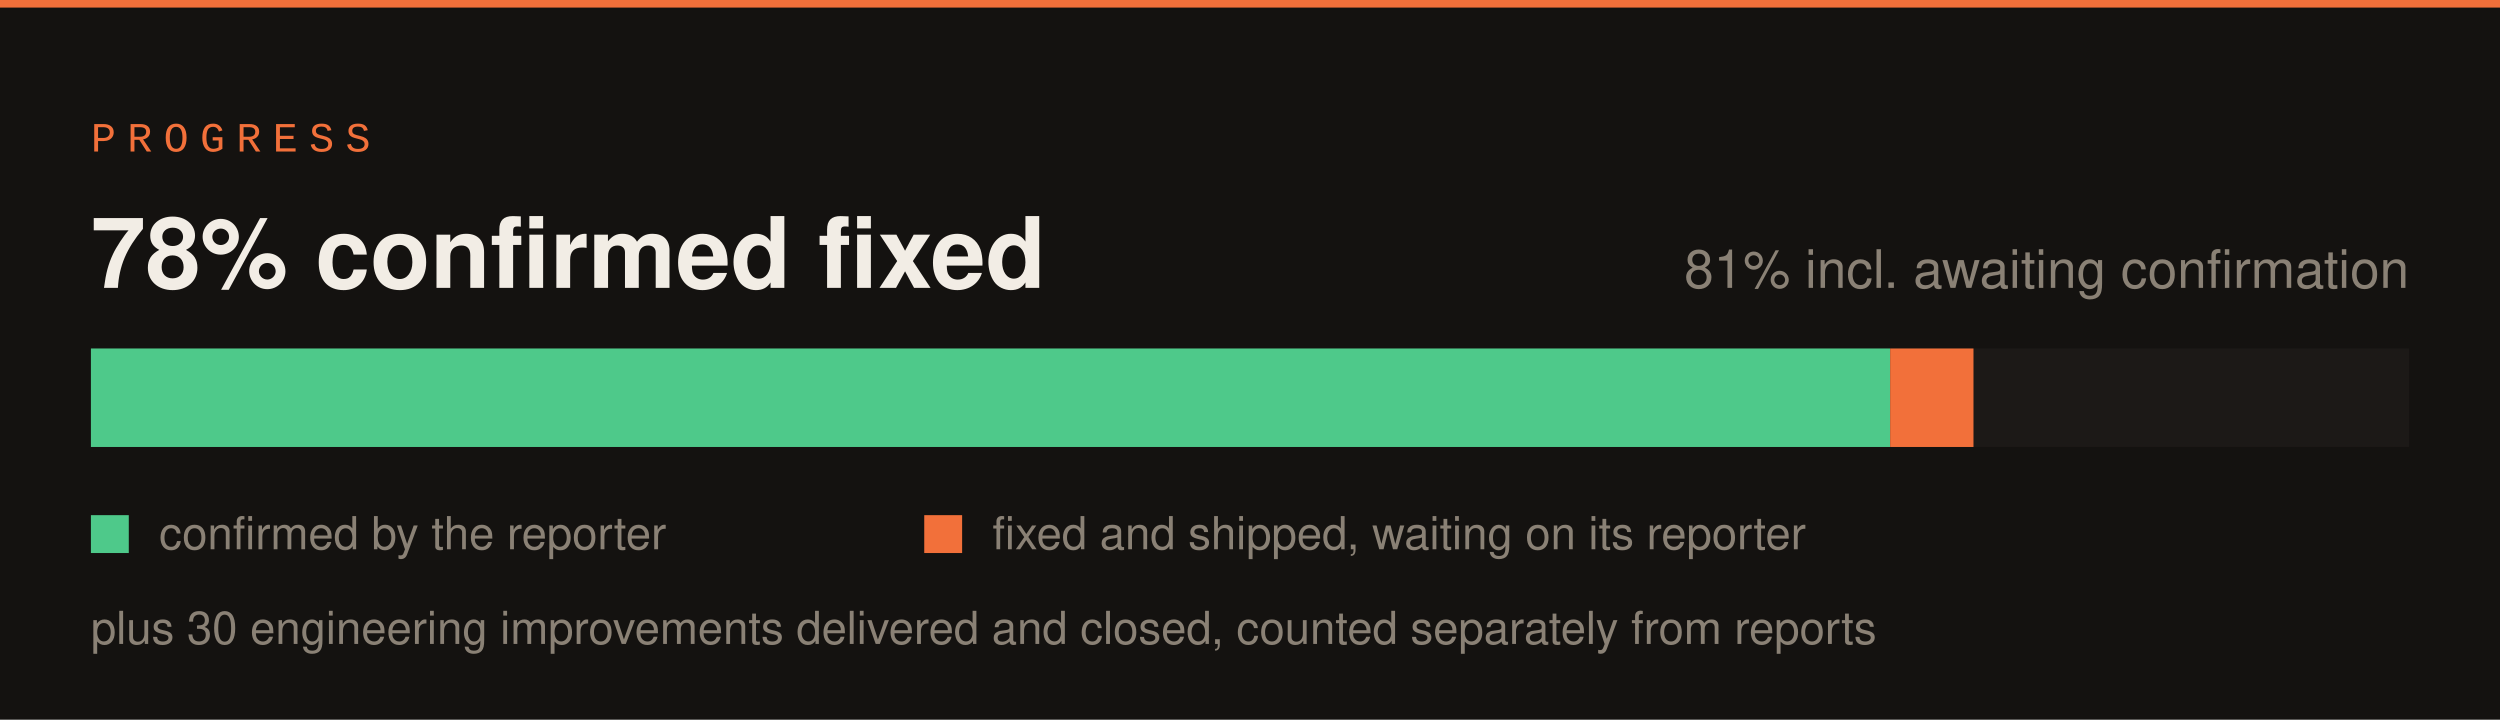
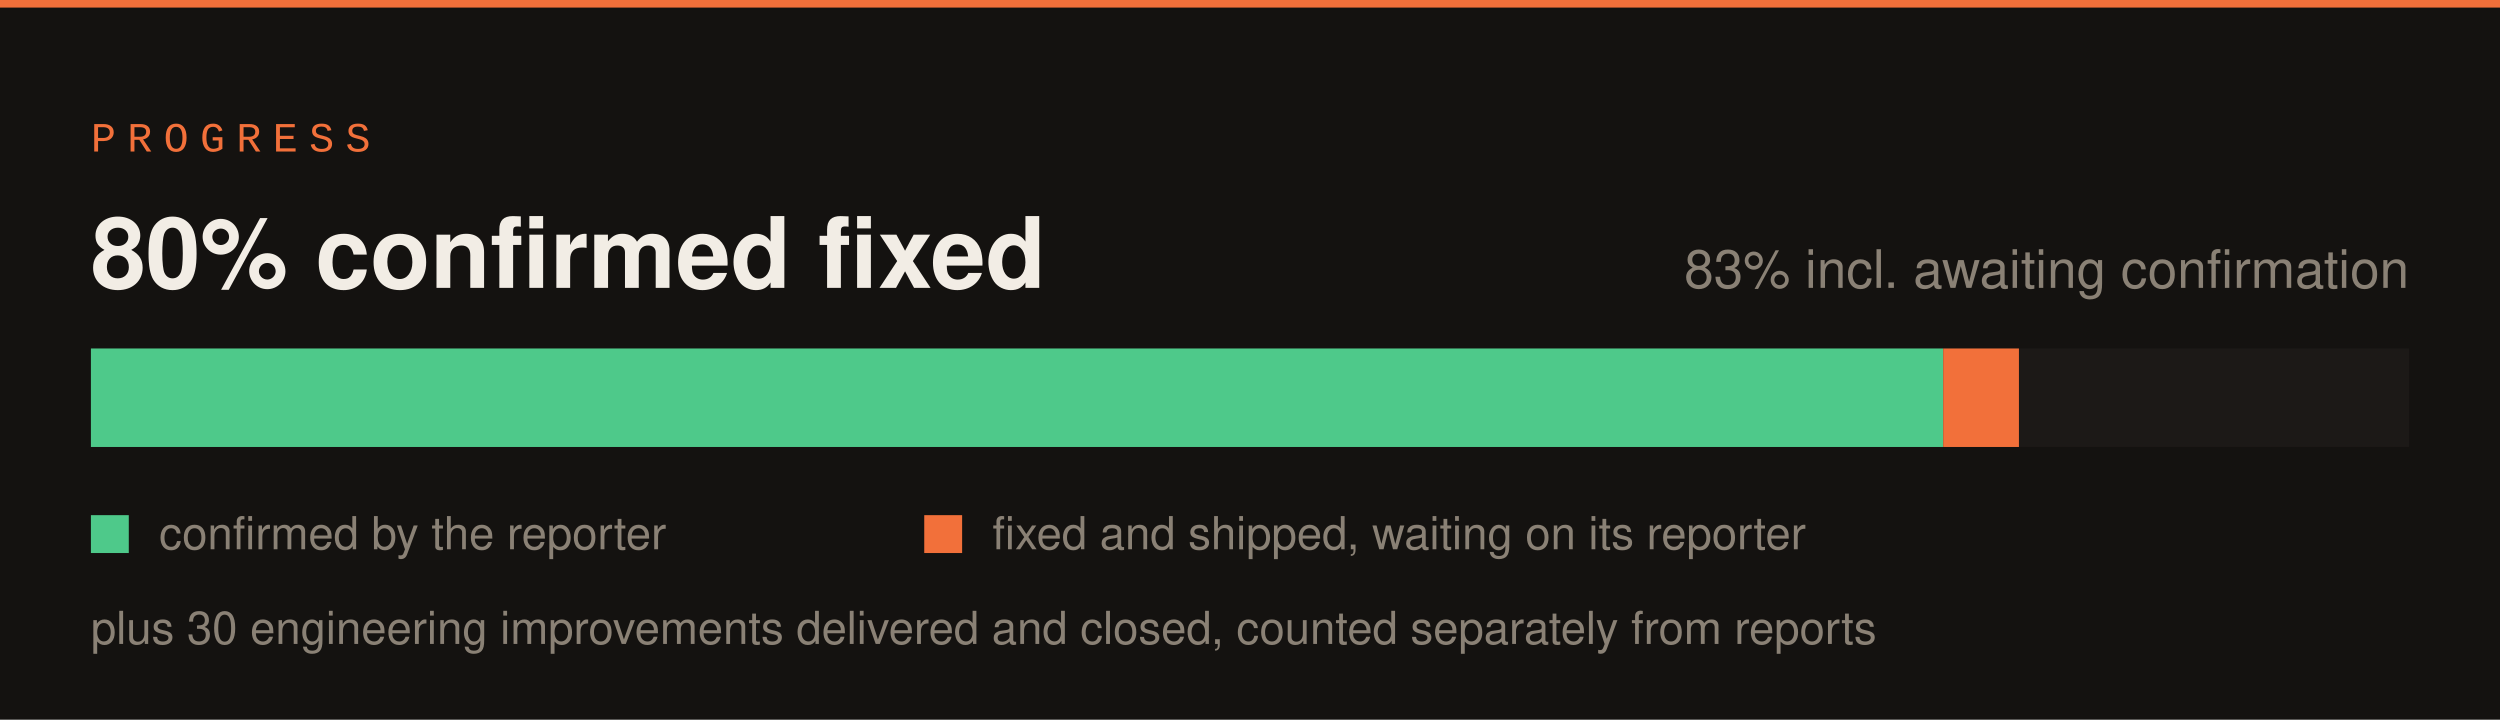
<svg xmlns="http://www.w3.org/2000/svg" width="660" height="190" viewBox="0 0 660 190">
  <rect width="660" height="190" fill="#141210" />
  <rect x="0" y="0" width="660" height="2" fill="#f2703a" />
  <text x="24" y="40" font-family="SFMono-Regular,Consolas,Liberation Mono,monospace" font-size="11" letter-spacing="3" fill="#f2703a">PROGRESS</text>
  <rect x="24" y="92" width="612" height="26" fill="#1c1917" />
-   <rect x="24" y="92" width="475" height="26" fill="#4ec98a" />
-   <rect x="499" y="92" width="22" height="26" fill="#f2703a" />
-   <text x="24" y="76" font-family="-apple-system,Segoe UI,Helvetica,Arial,sans-serif" font-size="26" font-weight="700" fill="#f2ede5">78% confirmed fixed</text>
-   <text x="636" y="76" font-family="-apple-system,Segoe UI,Helvetica,Arial,sans-serif" font-size="14" fill="#8a8175" text-anchor="end">81% incl. awaiting confirmation</text>
+   <rect x="24" y="92" width="489" height="26" fill="#4ec98a" />
+   <rect x="513" y="92" width="20" height="26" fill="#f2703a" />
+   <text x="24" y="76" font-family="-apple-system,Segoe UI,Helvetica,Arial,sans-serif" font-size="26" font-weight="700" fill="#f2ede5">80% confirmed fixed</text>
+   <text x="636" y="76" font-family="-apple-system,Segoe UI,Helvetica,Arial,sans-serif" font-size="14" fill="#8a8175" text-anchor="end">83% incl. awaiting confirmation</text>
  <rect x="24" y="136" width="10" height="10" fill="#4ec98a" />
  <text x="42" y="145" font-family="-apple-system,Segoe UI,Helvetica,Arial,sans-serif" font-size="12" fill="#8a8175">confirmed by the reporter</text>
  <rect x="244" y="136" width="10" height="10" fill="#f2703a" />
  <text x="262" y="145" font-family="-apple-system,Segoe UI,Helvetica,Arial,sans-serif" font-size="12" fill="#8a8175">fixed and shipped, waiting on its reporter</text>
  <text x="24" y="170" font-family="-apple-system,Segoe UI,Helvetica,Arial,sans-serif" font-size="12" fill="#8a8175">plus 30 engineering improvements delivered and closed, counted separately from reports</text>
</svg>
